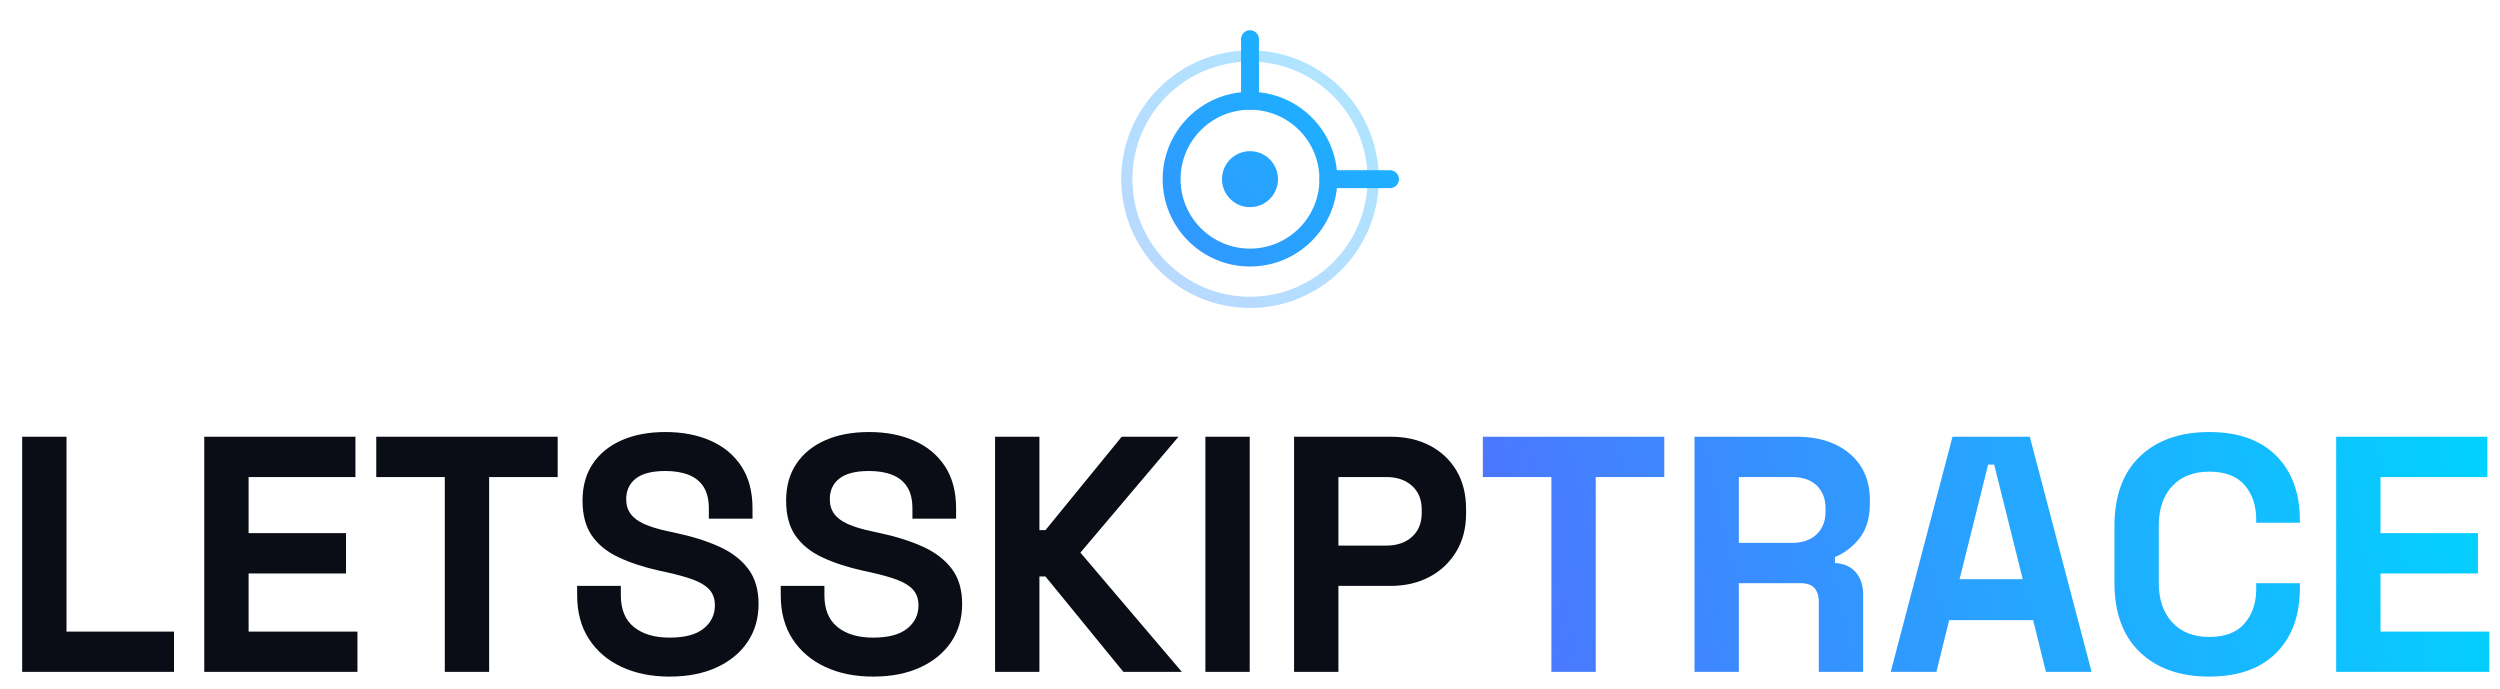
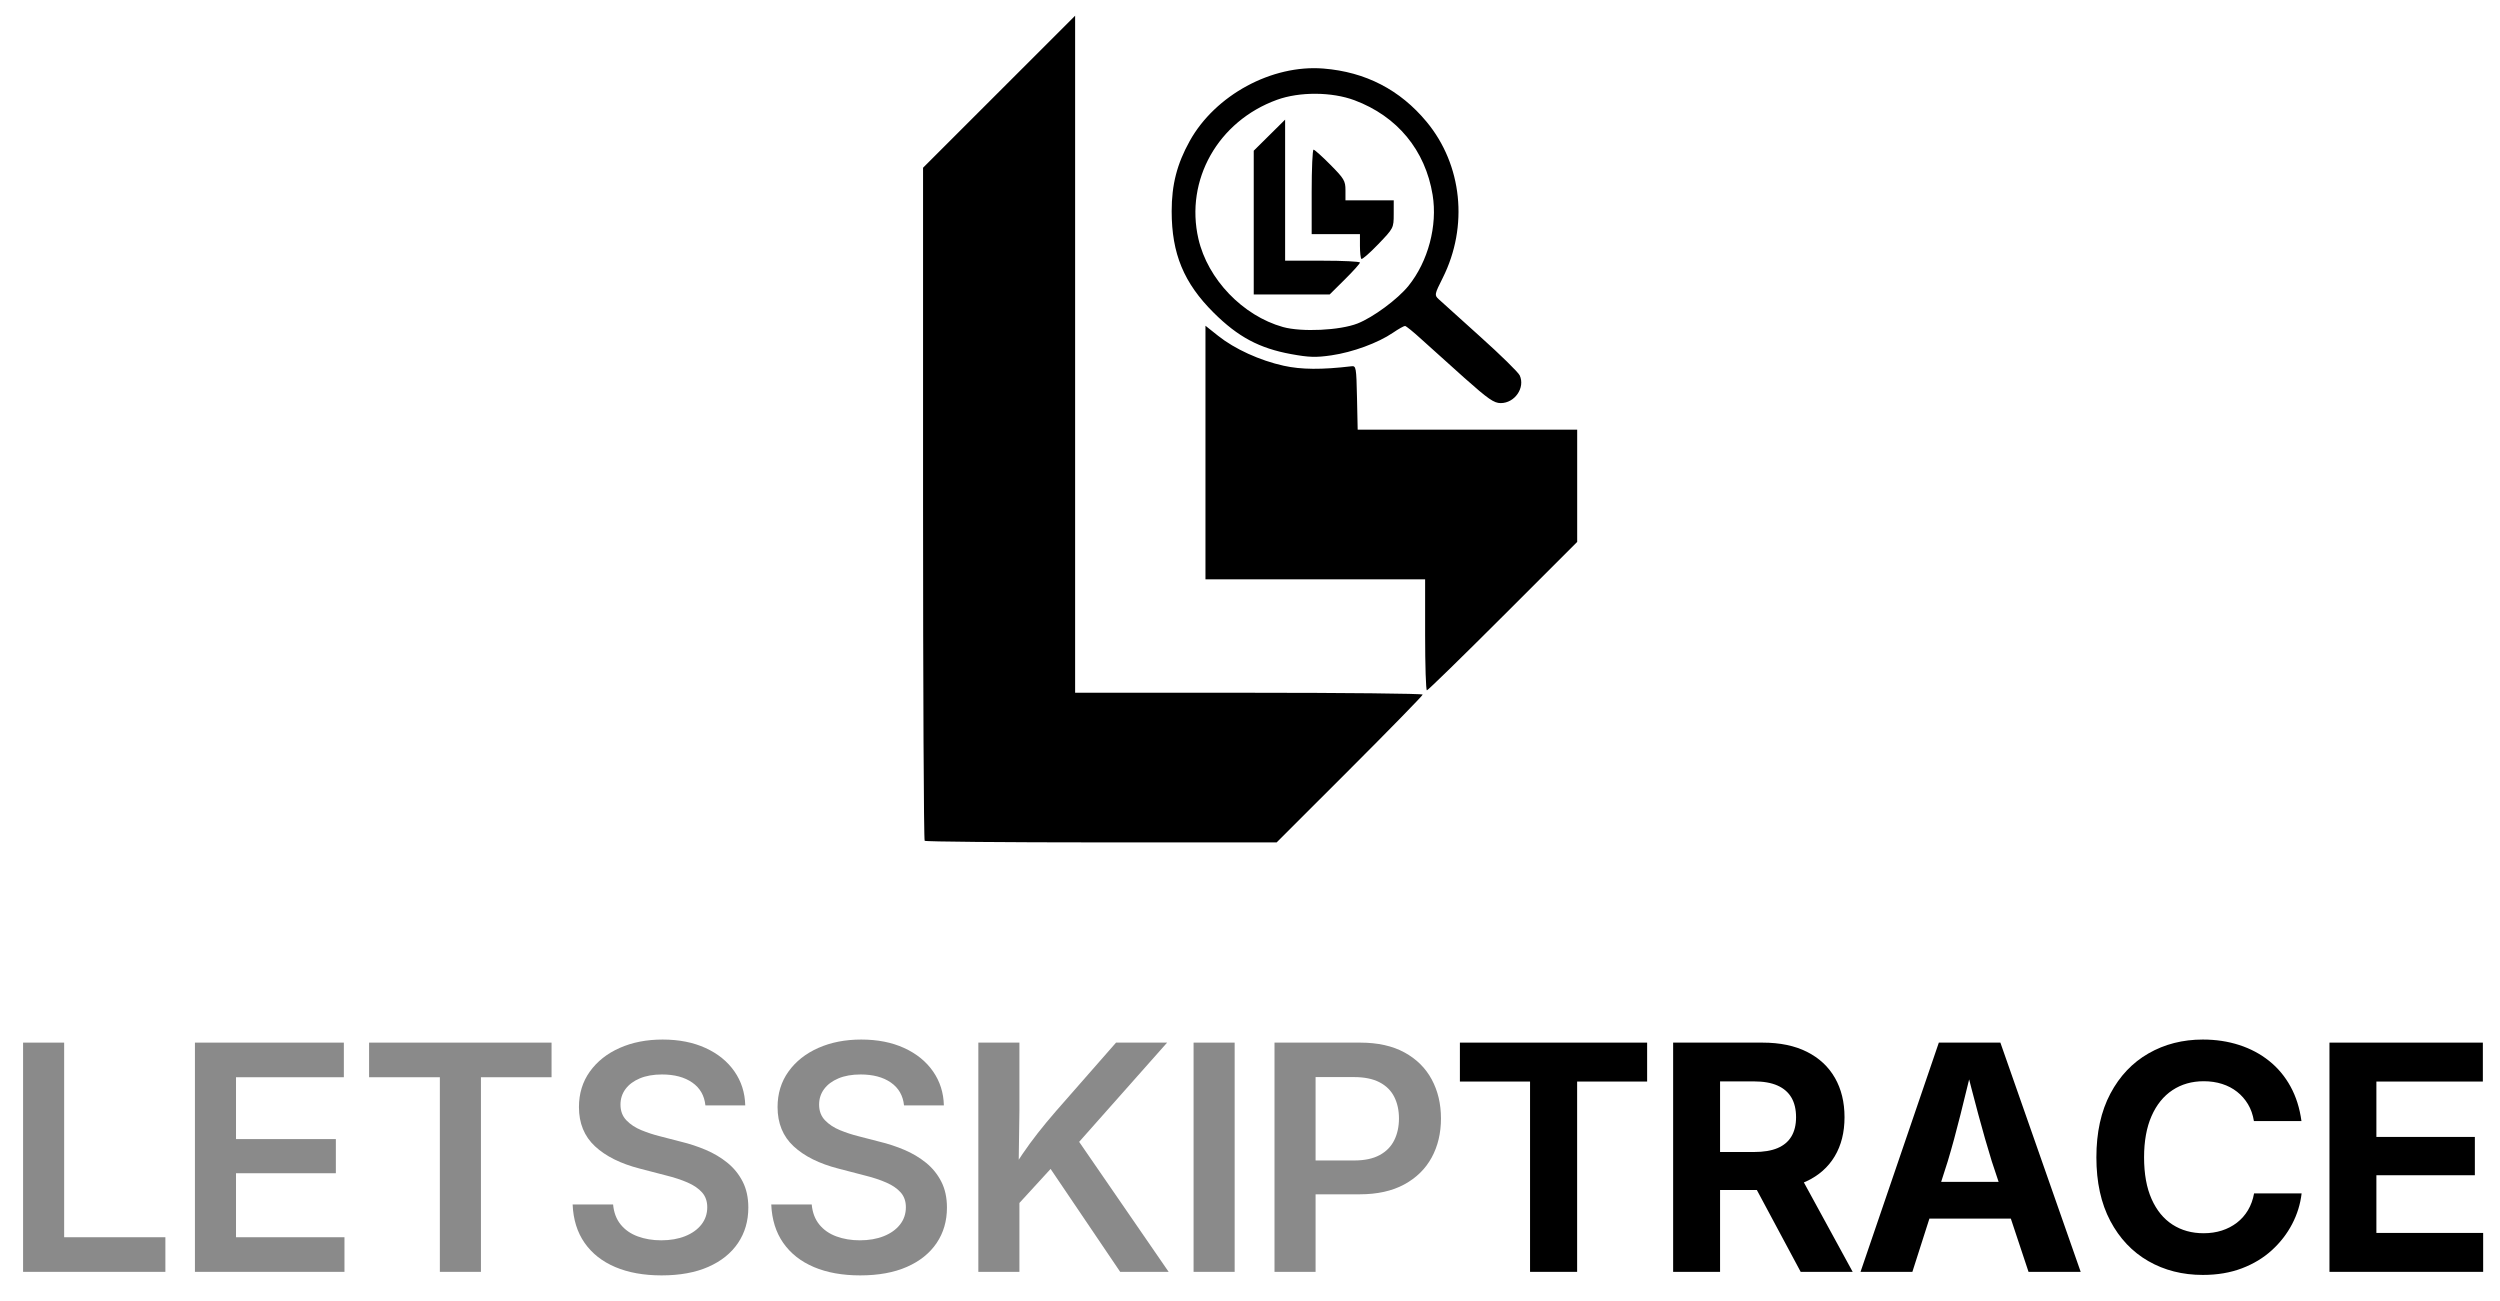
- <svg xmlns="http://www.w3.org/2000/svg" viewBox="0 0 893.0 246.0" width="893.0" height="246.0" role="img" aria-label="LETSSKIPTRACE">
-   <defs>
-     <linearGradient id="lstMark" x1="12.0" y1="116.0" x2="116.0" y2="12.0" gradientUnits="userSpaceOnUse">
-       <stop offset="0" stop-color="#4F72FF" />
-       <stop offset="1" stop-color="#00D4FF" />
-     </linearGradient>
-     <linearGradient id="lstWord" x1="526.8" y1="240.0" x2="893.0" y2="156.0" gradientUnits="userSpaceOnUse">
-       <stop offset="0" stop-color="#4F72FF" />
-       <stop offset="1" stop-color="#00D4FF" />
-     </linearGradient>
-   </defs>
-   <g transform="translate(382.5,0) scale(2.0)">
-     <circle cx="32" cy="32" r="22" fill="none" stroke="url(#lstMark)" stroke-width="2" opacity="0.35" />
-     <circle cx="32" cy="32" r="14" fill="none" stroke="url(#lstMark)" stroke-width="3.2" />
-     <circle cx="32" cy="32" r="5" fill="url(#lstMark)" />
-     <g stroke="url(#lstMark)" stroke-width="3.2" stroke-linecap="round">
-       <line x1="32" y1="18" x2="32" y2="7" />
-       <line x1="46" y1="32" x2="57" y2="32" />
-     </g>
+ <svg xmlns="http://www.w3.org/2000/svg" viewBox="0 0 872.8 454.0" width="872.8" height="454.0" role="img" aria-label="LETSSKIPTRACE">
+   <g transform="translate(317.2,0.0) scale(0.8426966)">
+     <path d="M6.67 348.33 C6.30 347.97 6.00 285.08 6.00 208.58 L6.00 69.49 L37.50 38.00 L69.00 6.51 L69.00 146.76 L69.00 287.00 L141.00 287.00 C180.60 287.00 213.00 287.34 213.00 287.76 C213.00 288.17 199.38 302.12 182.74 318.76 L152.49 349.00 L79.91 349.00 C39.99 349.00 7.03 348.70 6.67 348.33 Z M214.00 263.00 L214.00 240.00 L168.50 240.00 L123.00 240.00 L123.00 187.48 L123.00 134.95 L128.25 139.13 C135.10 144.59 145.55 149.36 155.43 151.53 C162.72 153.14 171.17 153.20 183.50 151.74 C185.40 151.51 185.51 152.17 185.78 164.75 L186.06 178.00 L231.53 178.00 L277.00 178.00 L277.00 201.26 L277.00 224.51 L246.24 255.26 C229.33 272.17 215.15 286.00 214.74 286.00 C214.33 286.00 214.00 275.65 214.00 263.00 Z M230.25 156.54 C223.79 150.78 215.80 143.60 212.50 140.58 C209.20 137.55 206.13 135.06 205.68 135.04 C205.23 135.02 202.98 136.28 200.68 137.85 C194.50 142.07 183.98 145.93 175.20 147.21 C168.76 148.15 165.94 148.06 158.48 146.70 C145.29 144.28 136.52 139.59 126.45 129.60 C114.04 117.27 109.00 105.11 109.00 87.52 C109.00 76.48 111.20 67.93 116.48 58.42 C127.05 39.40 150.53 26.68 171.89 28.40 C189.33 29.81 203.62 37.19 214.64 50.50 C229.38 68.30 232.01 93.73 221.31 115.11 C217.85 122.02 217.81 122.25 219.63 123.96 C220.66 124.93 228.39 131.91 236.82 139.47 C245.25 147.03 252.62 154.26 253.20 155.54 C255.52 160.64 251.15 167.00 245.31 167.00 C242.53 167.00 240.15 165.34 230.25 156.54 Z M186.00 134.02 C192.48 131.47 202.64 123.96 207.11 118.42 C215.25 108.32 219.19 93.49 217.11 80.75 C214.08 62.22 202.47 48.16 184.73 41.53 C175.35 38.03 161.98 37.95 152.62 41.35 C128.21 50.21 114.46 74.57 120.08 98.97 C123.93 115.69 138.43 130.80 155.10 135.48 C162.83 137.64 178.70 136.89 186.00 134.02 Z M143.00 92.22 L143.00 62.44 L149.50 56.00 L156.00 49.56 L156.00 78.78 L156.00 108.00 L171.50 108.00 C180.03 108.00 187.00 108.35 187.00 108.78 C187.00 109.21 184.18 112.36 180.72 115.78 L174.45 122.00 L158.72 122.00 L143.00 122.00 L143.00 92.22 Z M187.59 107.26 C187.26 106.93 187.00 104.49 187.00 101.83 L187.00 97.00 L177.00 97.00 L167.00 97.00 L167.00 79.50 C167.00 69.88 167.35 62.00 167.78 62.00 C168.21 62.00 171.36 64.82 174.78 68.28 C180.43 73.98 181.00 74.94 181.00 78.78 L181.00 83.00 L191.00 83.00 L201.00 83.00 L200.99 88.75 C200.98 94.45 200.93 94.56 194.58 101.17 C191.06 104.84 187.91 107.58 187.59 107.26 Z" fill="#000000" fill-rule="evenodd" />
  </g>
-   <path d="M7.92 240.0V156.0H23.76V225.6H62.16V240.0ZM72.96 240.0V156.0H126.96V170.4H88.8V190.44H123.6V204.84H88.8V225.6H127.68V240.0ZM158.88 240.0V170.4H134.4V156.0H199.2V170.4H174.72V240.0ZM239.16 241.68Q229.44 241.68 222.0 238.2Q214.56 234.72 210.36 228.24Q206.16 221.76 206.16 212.64V209.28H221.76V212.64Q221.76 220.2 226.44 223.98Q231.12 227.76 239.16 227.76Q247.32 227.76 251.34 224.52Q255.36 221.28 255.36 216.24Q255.36 212.76 253.38 210.6Q251.4 208.44 247.62 207.06Q243.84 205.68 238.44 204.48L235.68 203.88Q227.04 201.96 220.86 199.02Q214.68 196.08 211.38 191.28Q208.08 186.48 208.08 178.8Q208.08 171.12 211.74 165.66Q215.4 160.2 222.06 157.26Q228.72 154.32 237.72 154.32Q246.72 154.32 253.74 157.38Q260.76 160.44 264.78 166.5Q268.8 172.56 268.8 181.68V185.28H253.2V181.68Q253.2 176.88 251.34 173.94Q249.48 171.0 246.0 169.62Q242.52 168.24 237.72 168.24Q230.52 168.24 227.1 170.94Q223.68 173.64 223.68 178.32Q223.68 181.44 225.3 183.6Q226.92 185.76 230.16 187.2Q233.4 188.64 238.44 189.72L241.2 190.32Q250.2 192.24 256.86 195.24Q263.52 198.24 267.24 203.16Q270.96 208.08 270.96 215.76Q270.96 223.44 267.06 229.26Q263.16 235.08 256.02 238.38Q248.88 241.68 239.16 241.68ZM311.88 241.68Q302.16 241.68 294.72 238.2Q287.28 234.72 283.08 228.24Q278.88 221.76 278.88 212.64V209.28H294.48V212.64Q294.48 220.2 299.16 223.98Q303.84 227.76 311.88 227.76Q320.04 227.76 324.06 224.52Q328.08 221.28 328.08 216.24Q328.08 212.76 326.1 210.6Q324.12 208.44 320.34 207.06Q316.56 205.68 311.16 204.48L308.4 203.88Q299.76 201.96 293.58 199.02Q287.4 196.08 284.1 191.28Q280.8 186.48 280.8 178.8Q280.8 171.12 284.46 165.66Q288.12 160.2 294.78 157.26Q301.44 154.32 310.44 154.32Q319.44 154.32 326.46 157.38Q333.48 160.44 337.5 166.5Q341.52 172.56 341.52 181.68V185.28H325.92V181.68Q325.92 176.88 324.06 173.94Q322.2 171.0 318.72 169.62Q315.24 168.24 310.44 168.24Q303.24 168.24 299.82 170.94Q296.4 173.64 296.4 178.32Q296.4 181.44 298.02 183.6Q299.64 185.76 302.88 187.2Q306.12 188.64 311.16 189.72L313.92 190.32Q322.92 192.24 329.58 195.24Q336.24 198.24 339.96 203.16Q343.68 208.08 343.68 215.76Q343.68 223.44 339.78 229.26Q335.88 235.08 328.74 238.38Q321.6 241.68 311.88 241.68ZM355.44 240.0V156.0H371.28V189.36H373.44L400.68 156.0H420.96L385.92 197.4L422.16 240.0H401.28L373.44 205.92H371.28V240.0ZM430.56 240.0V156.0H446.4V240.0ZM462.24 240.0V156.0H496.8Q504.72 156.0 510.78 159.18Q516.84 162.36 520.26 168.12Q523.68 173.88 523.68 181.8V183.48Q523.68 191.28 520.14 197.1Q516.6 202.92 510.54 206.1Q504.48 209.28 496.8 209.28H478.08V240.0ZM478.08 194.88H495.24Q500.88 194.88 504.36 191.76Q507.84 188.64 507.84 183.24V182.04Q507.84 176.64 504.36 173.52Q500.88 170.4 495.24 170.4H478.08Z" fill="#0A0C16" />
-   <path d="M554.16 240.0V170.4H529.68V156.0H594.48V170.4H570.0V240.0ZM605.28 240.0V156.0H641.76Q649.68 156.0 655.56 158.76Q661.44 161.52 664.68 166.56Q667.92 171.6 667.92 178.44V179.88Q667.92 187.44 664.32 192.12Q660.72 196.8 655.44 198.96V201.12Q660.24 201.36 662.88 204.42Q665.52 207.48 665.52 212.52V240.0H649.68V214.8Q649.68 211.92 648.18 210.12Q646.68 208.32 643.2 208.32H621.12V240.0ZM621.12 193.92H640.08Q645.72 193.92 648.9 190.86Q652.08 187.8 652.08 182.76V181.56Q652.08 176.52 648.96 173.46Q645.84 170.4 640.08 170.4H621.12ZM675.36 240.0 697.44 156.0H725.04L747.12 240.0H730.8L726.24 221.52H696.24L691.68 240.0ZM699.96 206.88H722.52L712.32 165.96H710.16ZM789.12 241.68Q773.52 241.68 764.4 232.98Q755.28 224.28 755.28 208.08V187.92Q755.28 171.72 764.4 163.02Q773.52 154.32 789.12 154.32Q804.6 154.32 813.06 162.78Q821.52 171.24 821.52 186.0V186.72H805.92V185.52Q805.92 178.08 801.78 173.28Q797.64 168.48 789.12 168.48Q780.72 168.48 775.92 173.64Q771.12 178.8 771.12 187.68V208.32Q771.12 217.08 775.92 222.3Q780.72 227.52 789.12 227.52Q797.64 227.52 801.78 222.66Q805.92 217.8 805.92 210.48V208.32H821.52V210.0Q821.52 224.76 813.06 233.22Q804.6 241.68 789.12 241.68ZM834.48 240.0V156.0H888.48V170.4H850.32V190.44H885.12V204.84H850.32V225.6H889.2V240.0Z" fill="url(#lstWord)" />
+   <path d="M8.057 444.029V364.0H22.397V431.944H57.739V444.029Z" fill="#8A8A8A" />
+   <path d="M68.054 444.029V364.0H120.046V376.085H82.395V397.677H117.253V409.601H82.395V431.944H120.261V444.029Z" fill="#8A8A8A" />
+   <path d="M128.857 376.085V364.0H192.558V376.085H167.905V444.029H153.564V376.085Z" fill="#8A8A8A" />
+   <path d="M230.963 445.265Q221.671 445.265 214.823 442.364Q207.975 439.464 204.108 433.932Q200.241 428.399 199.919 420.504H214.045Q214.421 424.693 216.676 427.486Q218.932 430.279 222.638 431.649Q226.344 433.019 230.856 433.019Q235.583 433.019 239.208 431.568Q242.834 430.118 244.875 427.513Q246.916 424.908 246.916 421.471Q246.916 418.355 245.116 416.314Q243.317 414.273 240.067 412.85Q236.818 411.427 232.467 410.353L223.39 407.989Q213.346 405.411 207.733 400.201Q202.121 394.991 202.121 386.505Q202.121 379.415 205.934 374.098Q209.748 368.78 216.354 365.853Q222.961 362.926 231.339 362.926Q239.879 362.926 246.325 365.88Q252.77 368.834 256.396 374.044Q260.021 379.254 260.182 385.914H246.271Q245.734 380.758 241.679 377.938Q237.624 375.118 231.125 375.118Q226.613 375.118 223.363 376.488Q220.114 377.857 218.368 380.221Q216.623 382.584 216.623 385.646Q216.623 388.976 218.691 391.124Q220.758 393.272 223.9 394.562Q227.043 395.851 230.265 396.656L237.731 398.59Q242.189 399.664 246.379 401.437Q250.568 403.209 253.925 405.921Q257.282 408.634 259.269 412.501Q261.256 416.368 261.256 421.578Q261.256 428.614 257.658 433.958Q254.059 439.303 247.292 442.284Q240.524 445.265 230.963 445.265Z" fill="#8A8A8A" />
+   <path d="M300.306 445.265Q291.014 445.265 284.166 442.364Q277.318 439.464 273.451 433.932Q269.584 428.399 269.262 420.504H283.387Q283.763 424.693 286.019 427.486Q288.275 430.279 291.981 431.649Q295.687 433.019 300.199 433.019Q304.926 433.019 308.551 431.568Q312.177 430.118 314.218 427.513Q316.259 424.908 316.259 421.471Q316.259 418.355 314.459 416.314Q312.66 414.273 309.41 412.85Q306.161 411.427 301.81 410.353L292.733 407.989Q282.689 405.411 277.076 400.201Q271.464 394.991 271.464 386.505Q271.464 379.415 275.277 374.098Q279.091 368.78 285.697 365.853Q292.304 362.926 300.682 362.926Q309.222 362.926 315.668 365.88Q322.113 368.834 325.739 374.044Q329.364 379.254 329.525 385.914H315.614Q315.077 380.758 311.022 377.938Q306.967 375.118 300.468 375.118Q295.956 375.118 292.706 376.488Q289.457 377.857 287.711 380.221Q285.966 382.584 285.966 385.646Q285.966 388.976 288.033 391.124Q290.101 393.272 293.243 394.562Q296.386 395.851 299.608 396.656L307.074 398.59Q311.532 399.664 315.721 401.437Q319.911 403.209 323.268 405.921Q326.625 408.634 328.612 412.501Q330.599 416.368 330.599 421.578Q330.599 428.614 327.001 433.958Q323.402 439.303 316.635 442.284Q309.867 445.265 300.306 445.265Z" fill="#8A8A8A" />
+   <path d="M351.925 424.317V410.729Q354.503 406.539 357 402.86Q359.498 399.181 362.318 395.582Q365.138 391.983 368.629 387.955L389.63 364.0H407.462L373.517 402.296L372.442 401.92ZM341.559 444.029V364.0H355.899V387.74L355.631 407.022L355.899 414.059V444.029ZM391.08 444.029 365.621 406.378 374.645 395.582 407.999 444.029Z" fill="#8A8A8A" />
+   <path d="M431.043 364.0V444.029H416.702V364.0Z" fill="#8A8A8A" />
+   <path d="M444.956 444.029V364.0H474.873Q484.058 364.0 490.342 367.438Q496.626 370.875 499.849 376.864Q503.072 382.853 503.072 390.479Q503.072 398.16 499.822 404.122Q496.573 410.084 490.235 413.521Q483.897 416.959 474.659 416.959H454.839V405.143H472.779Q478.204 405.143 481.668 403.263Q485.132 401.383 486.77 398.053Q488.409 394.723 488.409 390.479Q488.409 386.236 486.77 382.96Q485.132 379.684 481.641 377.857Q478.15 376.031 472.671 376.031H459.297V444.029Z" fill="#8A8A8A" />
+   <path d="M509.68 377.589V364.0H575.046V377.589H550.608V444.029H534.172V377.589Z" fill="#000000" />
+   <path d="M584.126 444.029V364.0H615.332Q624.463 364.0 630.854 367.223Q637.246 370.445 640.603 376.3Q643.96 382.154 643.96 390.05Q643.96 397.945 640.549 403.666Q637.138 409.386 630.666 412.42Q624.194 415.455 614.956 415.455H593.794V402.188H612.324Q617.373 402.188 620.596 400.819Q623.818 399.449 625.429 396.737Q627.041 394.024 627.041 390.05Q627.041 385.968 625.429 383.202Q623.818 380.436 620.569 378.985Q617.319 377.535 612.27 377.535H600.508V444.029ZM628.652 444.029 609.155 407.613H626.933L646.806 444.029Z" fill="#000000" />
+   <path d="M649.548 444.029 676.887 364.0H698.371L726.408 444.029H708.2L695.363 405.411Q693.054 397.945 690.664 389.056Q688.273 380.167 685.642 369.64H689.24Q686.662 380.221 684.433 389.164Q682.204 398.106 680.002 405.411L667.648 444.029ZM666.628 425.445V412.608H709.328V425.445Z" fill="#000000" />
+   <path d="M769.057 445.104Q758.422 445.104 750.016 440.27Q741.611 435.436 736.75 426.251Q731.889 417.066 731.889 404.068Q731.889 391.017 736.777 381.805Q741.664 372.594 750.097 367.76Q758.529 362.926 769.057 362.926Q775.878 362.926 781.759 364.833Q787.641 366.739 792.206 370.392Q796.772 374.044 799.672 379.334Q802.572 384.625 803.486 391.393H786.889Q786.352 388.062 784.821 385.511Q783.29 382.96 781.008 381.161Q778.725 379.361 775.771 378.421Q772.817 377.481 769.379 377.481Q763.149 377.481 758.449 380.597Q753.749 383.712 751.144 389.647Q748.539 395.582 748.539 404.068Q748.539 412.716 751.171 418.624Q753.803 424.532 758.476 427.54Q763.149 430.548 769.325 430.548Q772.763 430.548 775.69 429.608Q778.617 428.668 780.954 426.869Q783.29 425.069 784.821 422.491Q786.352 419.913 786.943 416.637H803.539Q802.895 422.223 800.236 427.325Q797.577 432.428 793.173 436.456Q788.769 440.484 782.699 442.794Q776.63 445.104 769.057 445.104Z" fill="#000000" />
+   <path d="M813.263 444.029V364.0H866.813V377.589H829.645V396.925H864.02V410.299H829.645V430.44H866.92V444.029Z" fill="#000000" />
</svg>
